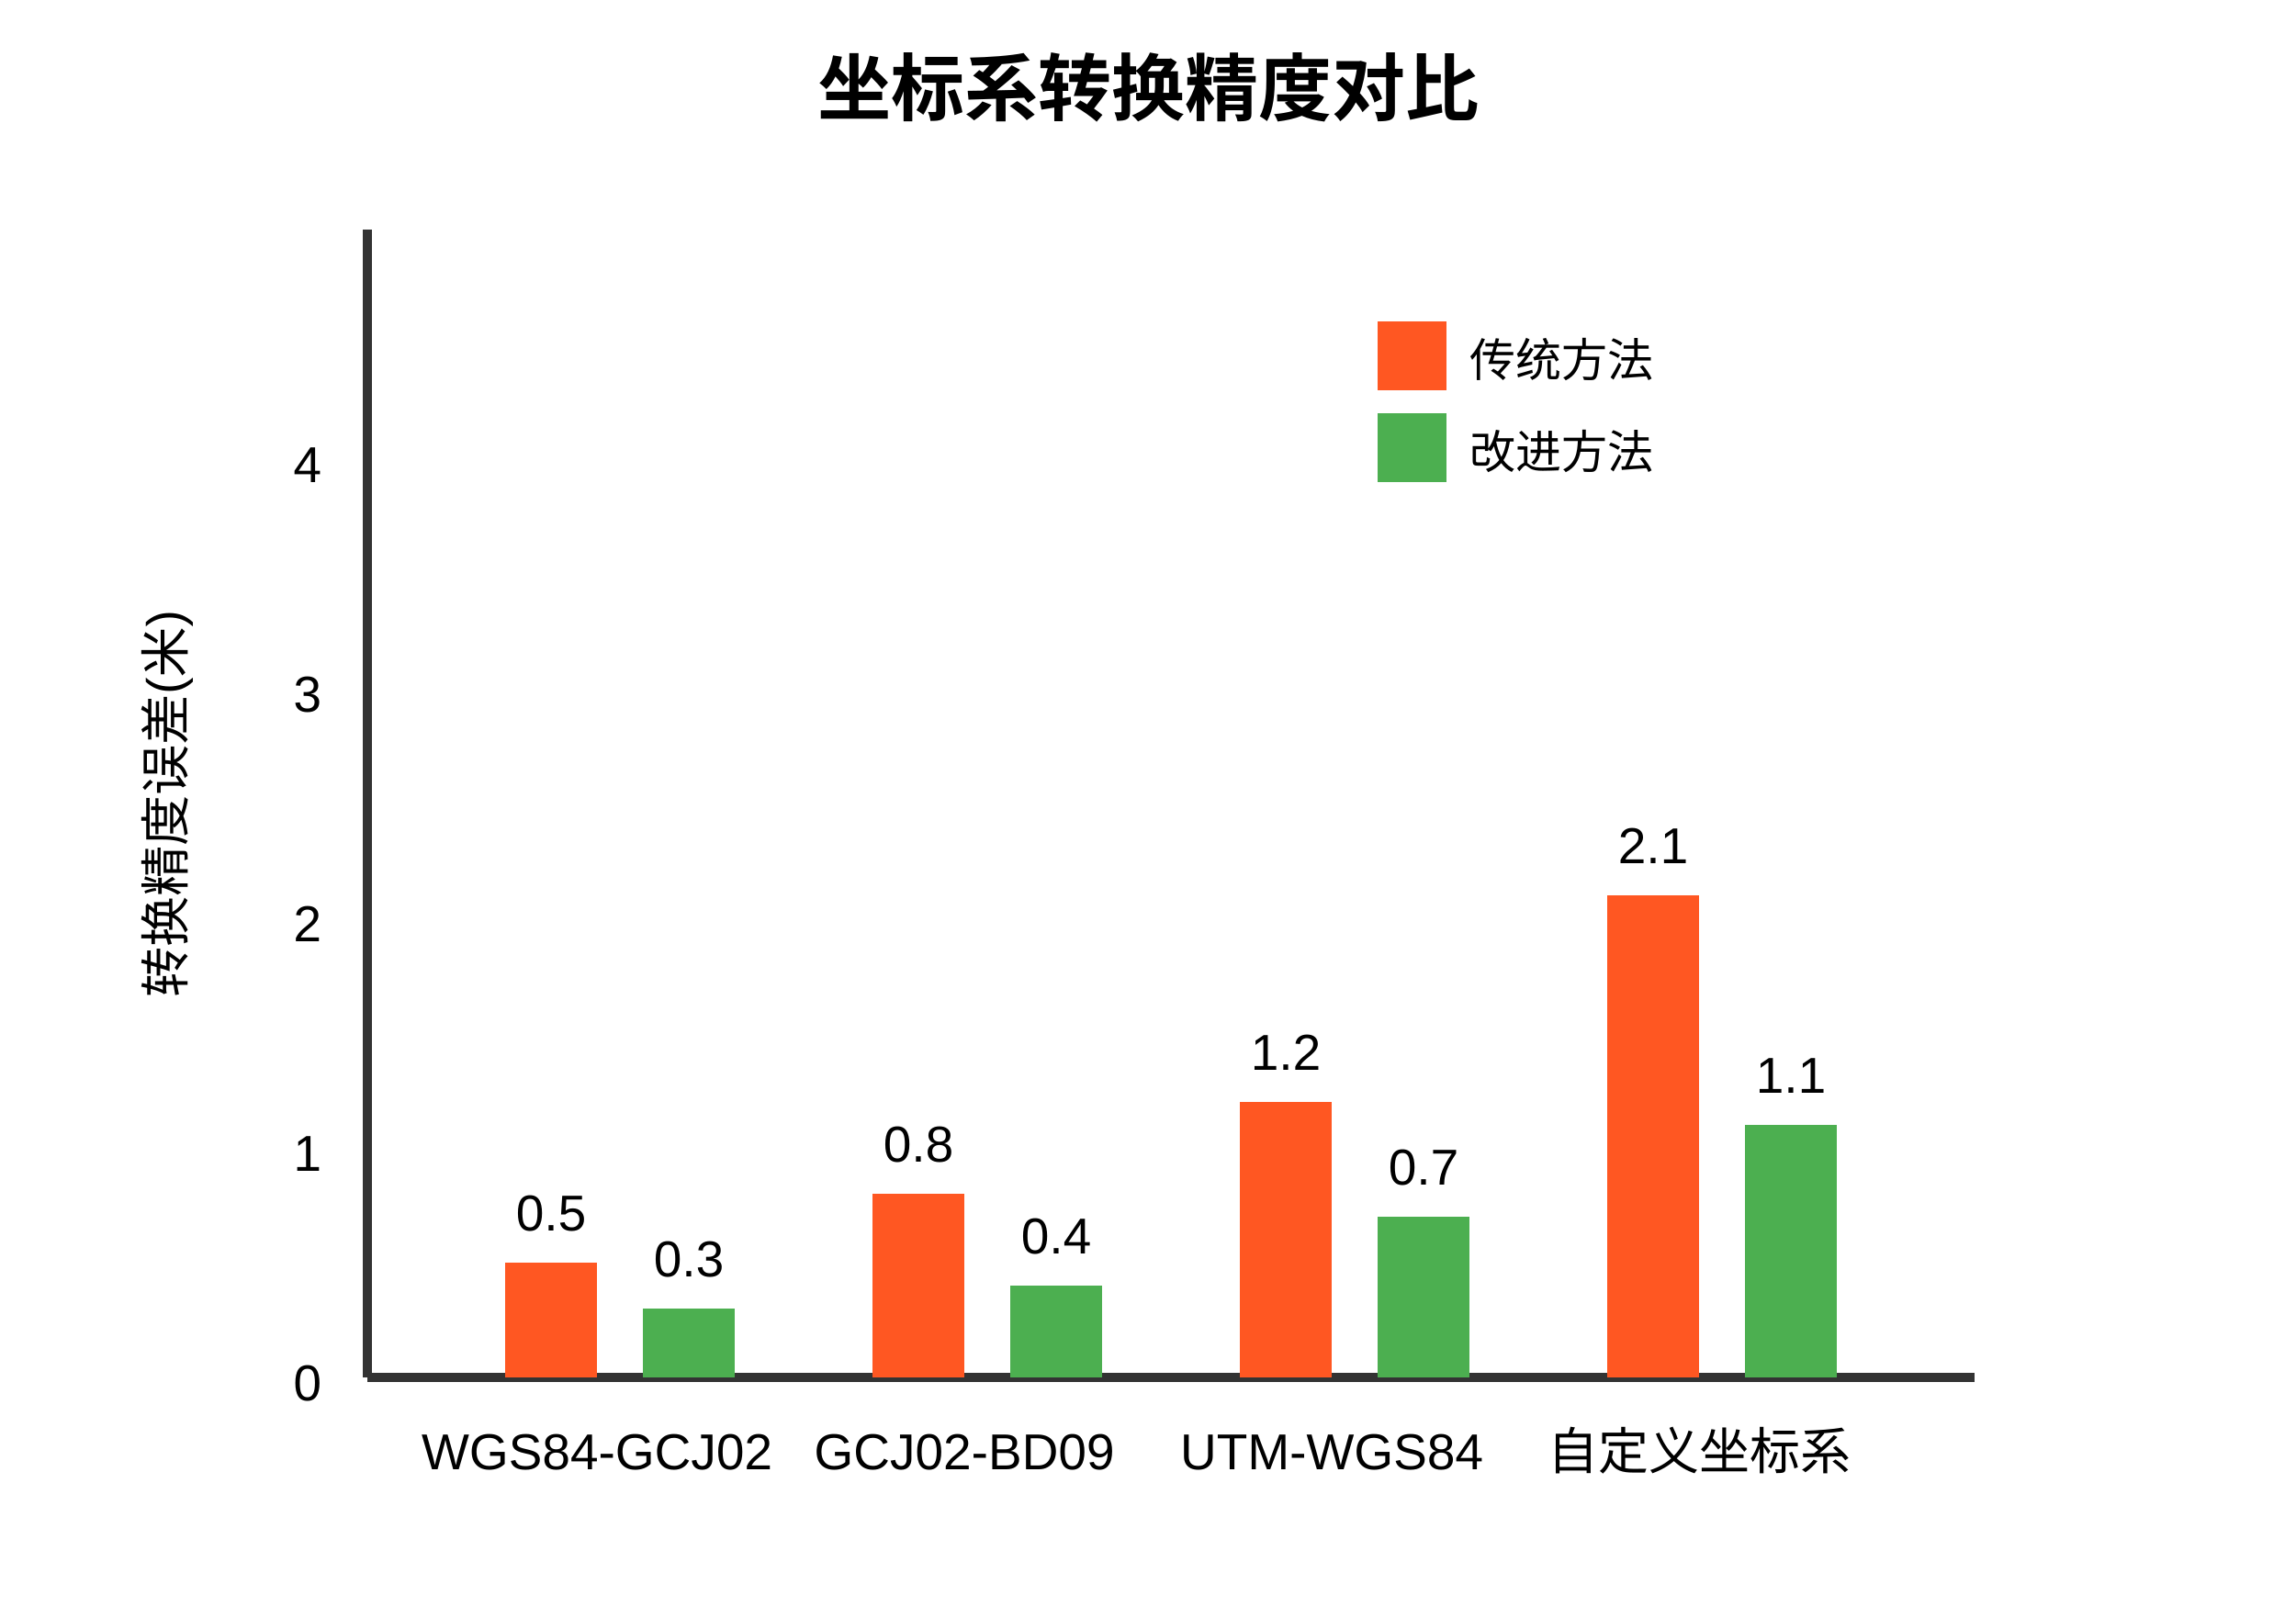
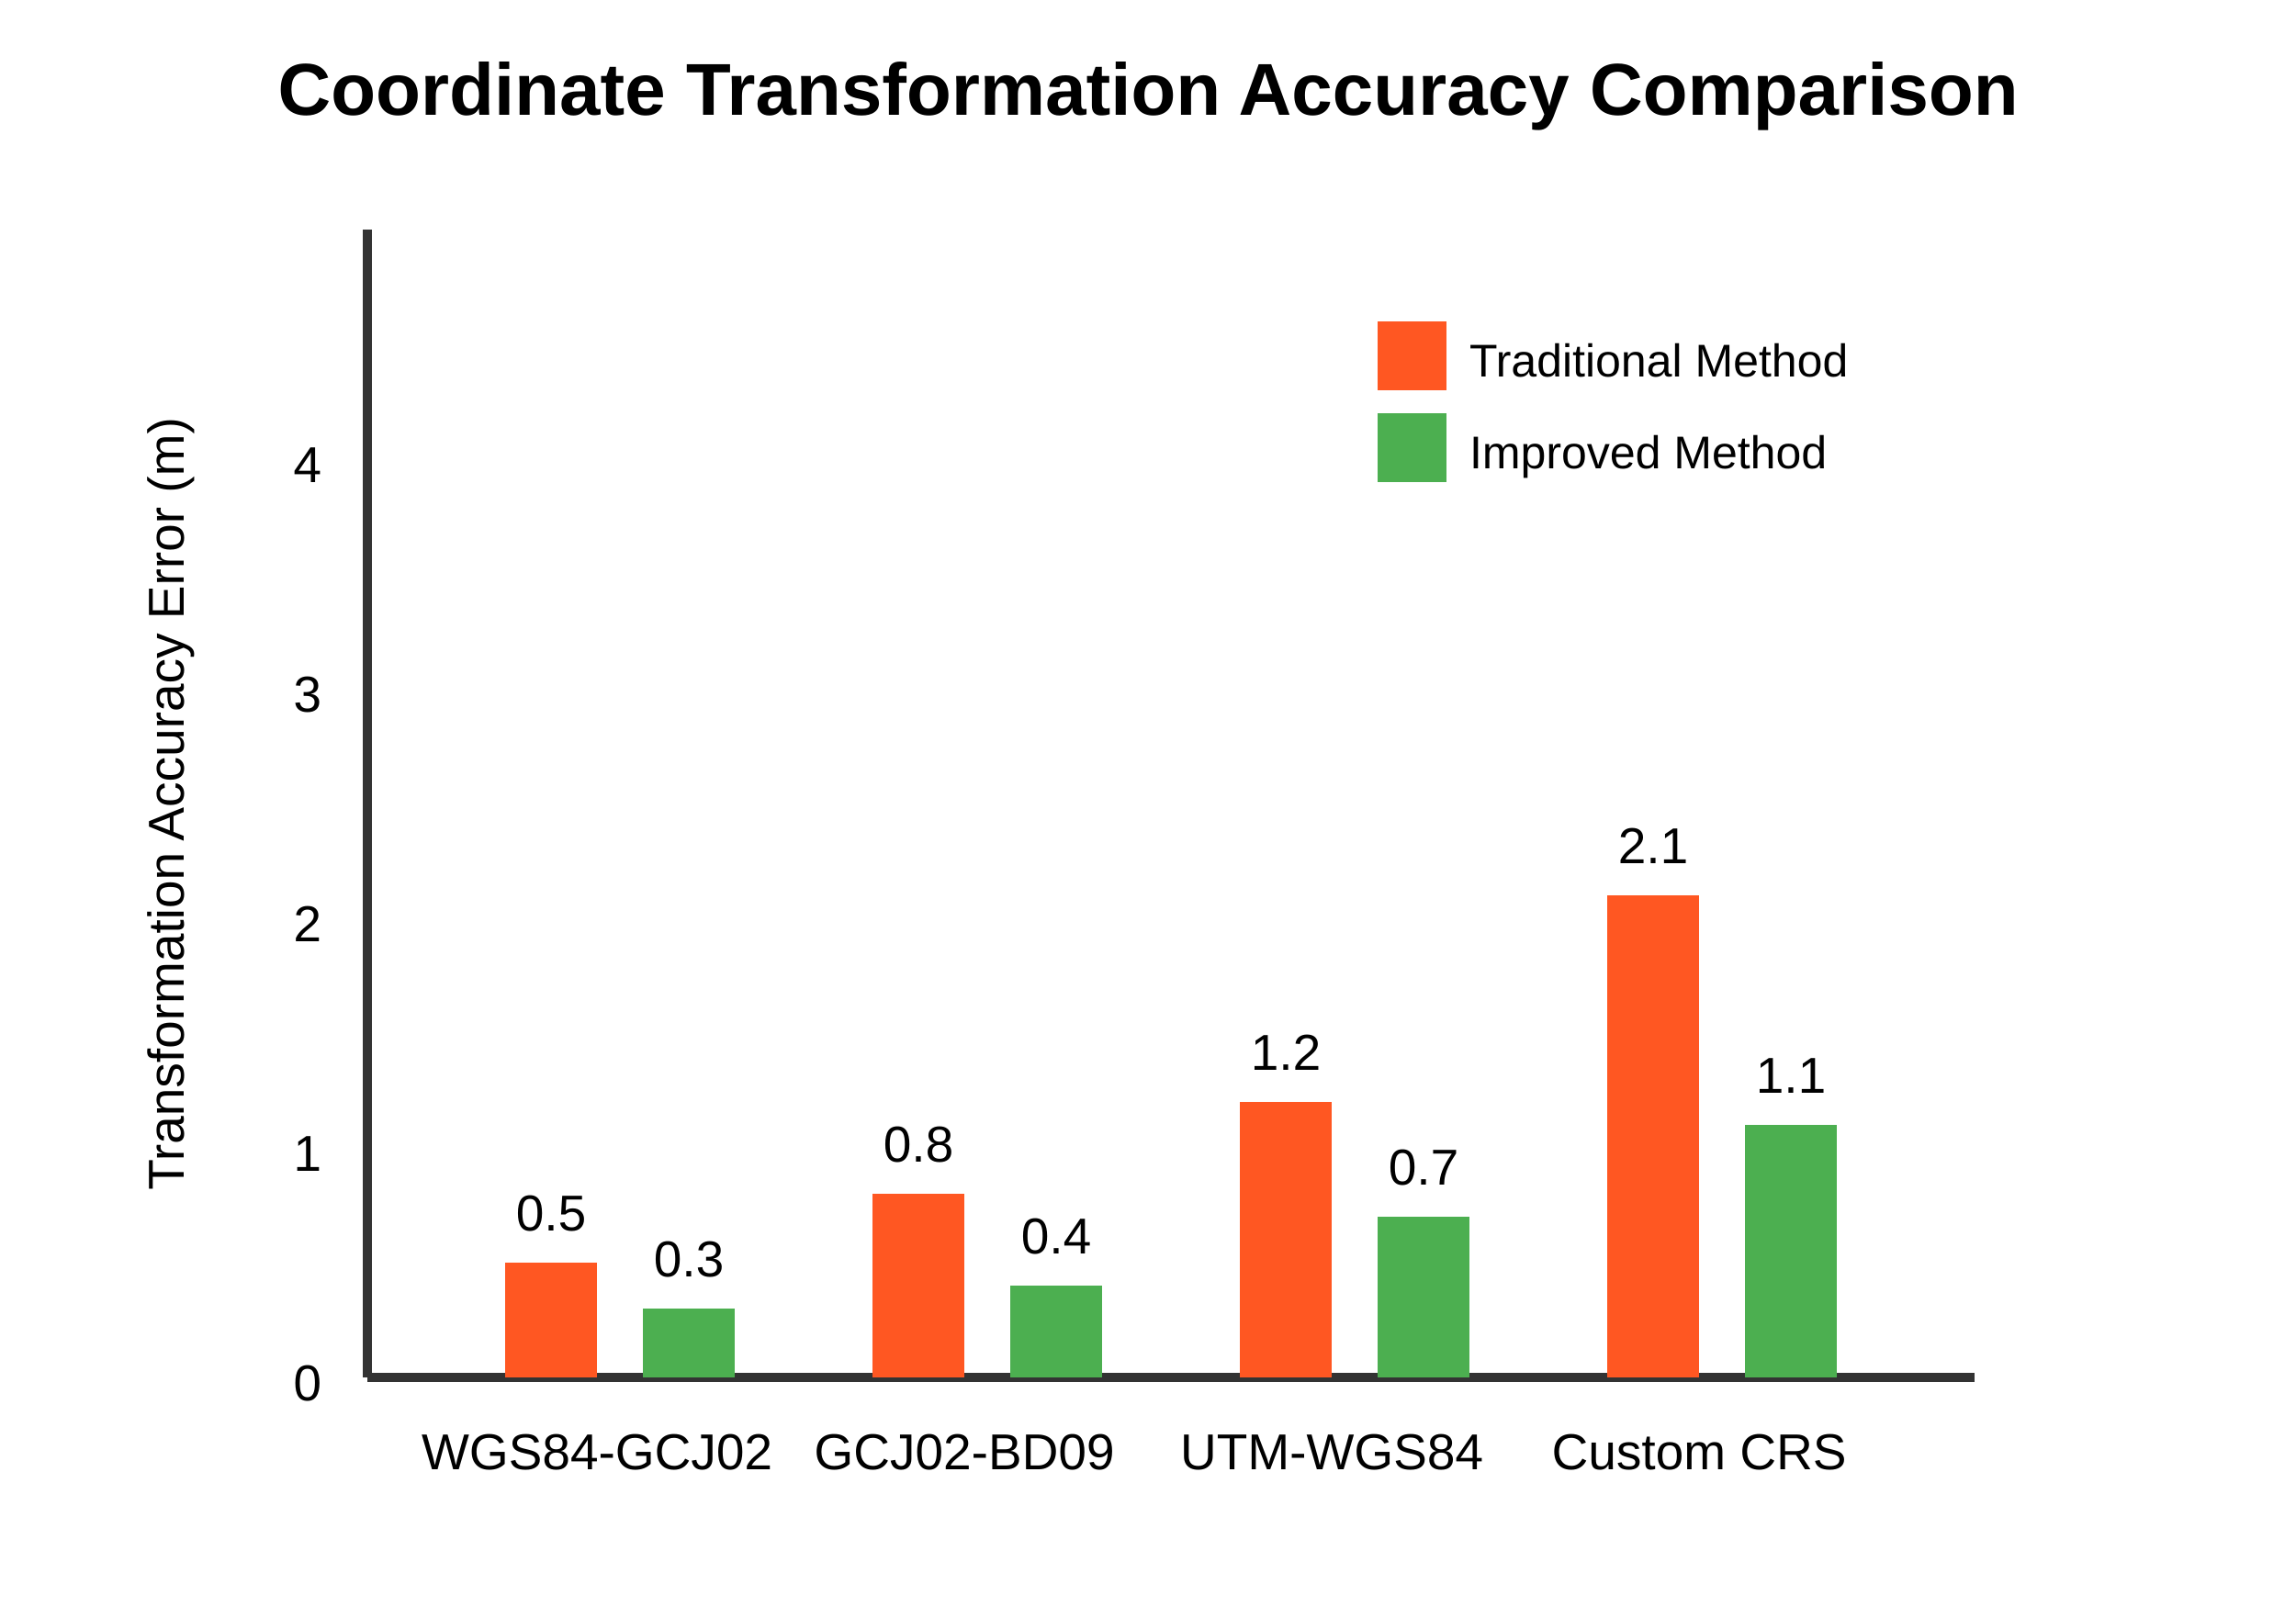
<svg xmlns="http://www.w3.org/2000/svg" width="500" height="350">
  <defs>
    <style>
      .title { font-family: Arial, sans-serif; font-size: 16px; font-weight: bold; }
      .text { font-family: Arial, sans-serif; font-size: 11px; }
      .axis { stroke: #333; stroke-width: 2; fill: none; }
      .traditional { fill: #ff5722; }
      .improved { fill: #4caf50; }
      .legend { font-family: Arial, sans-serif; font-size: 10px; }
    </style>
  </defs>
-   <text x="250" y="25" class="title" text-anchor="middle">坐标系转换精度对比</text>
+   <text x="250" y="25" class="title" text-anchor="middle">Coordinate Transformation Accuracy Comparison</text>
  <g transform="translate(80, 50)">
    <line x1="0" y1="250" x2="350" y2="250" class="axis" />
    <line x1="0" y1="0" x2="0" y2="250" class="axis" />
    <text x="-10" y="255" class="text" text-anchor="end">0</text>
    <text x="-10" y="205" class="text" text-anchor="end">1</text>
    <text x="-10" y="155" class="text" text-anchor="end">2</text>
    <text x="-10" y="105" class="text" text-anchor="end">3</text>
    <text x="-10" y="55" class="text" text-anchor="end">4</text>
-     <text x="-40" y="125" class="text" text-anchor="middle" transform="rotate(-90, -40, 125)">转换精度误差(米)</text>
+     <text x="-40" y="125" class="text" text-anchor="middle" transform="rotate(-90, -40, 125)">Transformation Accuracy Error (m)</text>
    <text x="50" y="270" class="text" text-anchor="middle">WGS84-GCJ02</text>
    <text x="130" y="270" class="text" text-anchor="middle">GCJ02-BD09</text>
    <text x="210" y="270" class="text" text-anchor="middle">UTM-WGS84</text>
-     <text x="290" y="270" class="text" text-anchor="middle">自定义坐标系</text>
+     <text x="290" y="270" class="text" text-anchor="middle">Custom CRS</text>
    <rect x="30" y="225" width="20" height="25" class="traditional" />
    <rect x="110" y="210" width="20" height="40" class="traditional" />
    <rect x="190" y="190" width="20" height="60" class="traditional" />
    <rect x="270" y="145" width="20" height="105" class="traditional" />
    <rect x="60" y="235" width="20" height="15" class="improved" />
    <rect x="140" y="230" width="20" height="20" class="improved" />
    <rect x="220" y="215" width="20" height="35" class="improved" />
    <rect x="300" y="195" width="20" height="55" class="improved" />
    <text x="40" y="218" class="text" text-anchor="middle" font-size="9px">0.5</text>
    <text x="120" y="203" class="text" text-anchor="middle" font-size="9px">0.8</text>
    <text x="200" y="183" class="text" text-anchor="middle" font-size="9px">1.2</text>
    <text x="280" y="138" class="text" text-anchor="middle" font-size="9px">2.1</text>
    <text x="70" y="228" class="text" text-anchor="middle" font-size="9px">0.3</text>
    <text x="150" y="223" class="text" text-anchor="middle" font-size="9px">0.4</text>
    <text x="230" y="208" class="text" text-anchor="middle" font-size="9px">0.7</text>
    <text x="310" y="188" class="text" text-anchor="middle" font-size="9px">1.1</text>
  </g>
  <g transform="translate(300, 70)">
    <rect x="0" y="0" width="15" height="15" class="traditional" />
-     <text x="20" y="12" class="legend">传统方法</text>
+     <text x="20" y="12" class="legend">Traditional Method</text>
    <rect x="0" y="20" width="15" height="15" class="improved" />
-     <text x="20" y="32" class="legend">改进方法</text>
+     <text x="20" y="32" class="legend">Improved Method</text>
  </g>
</svg>
